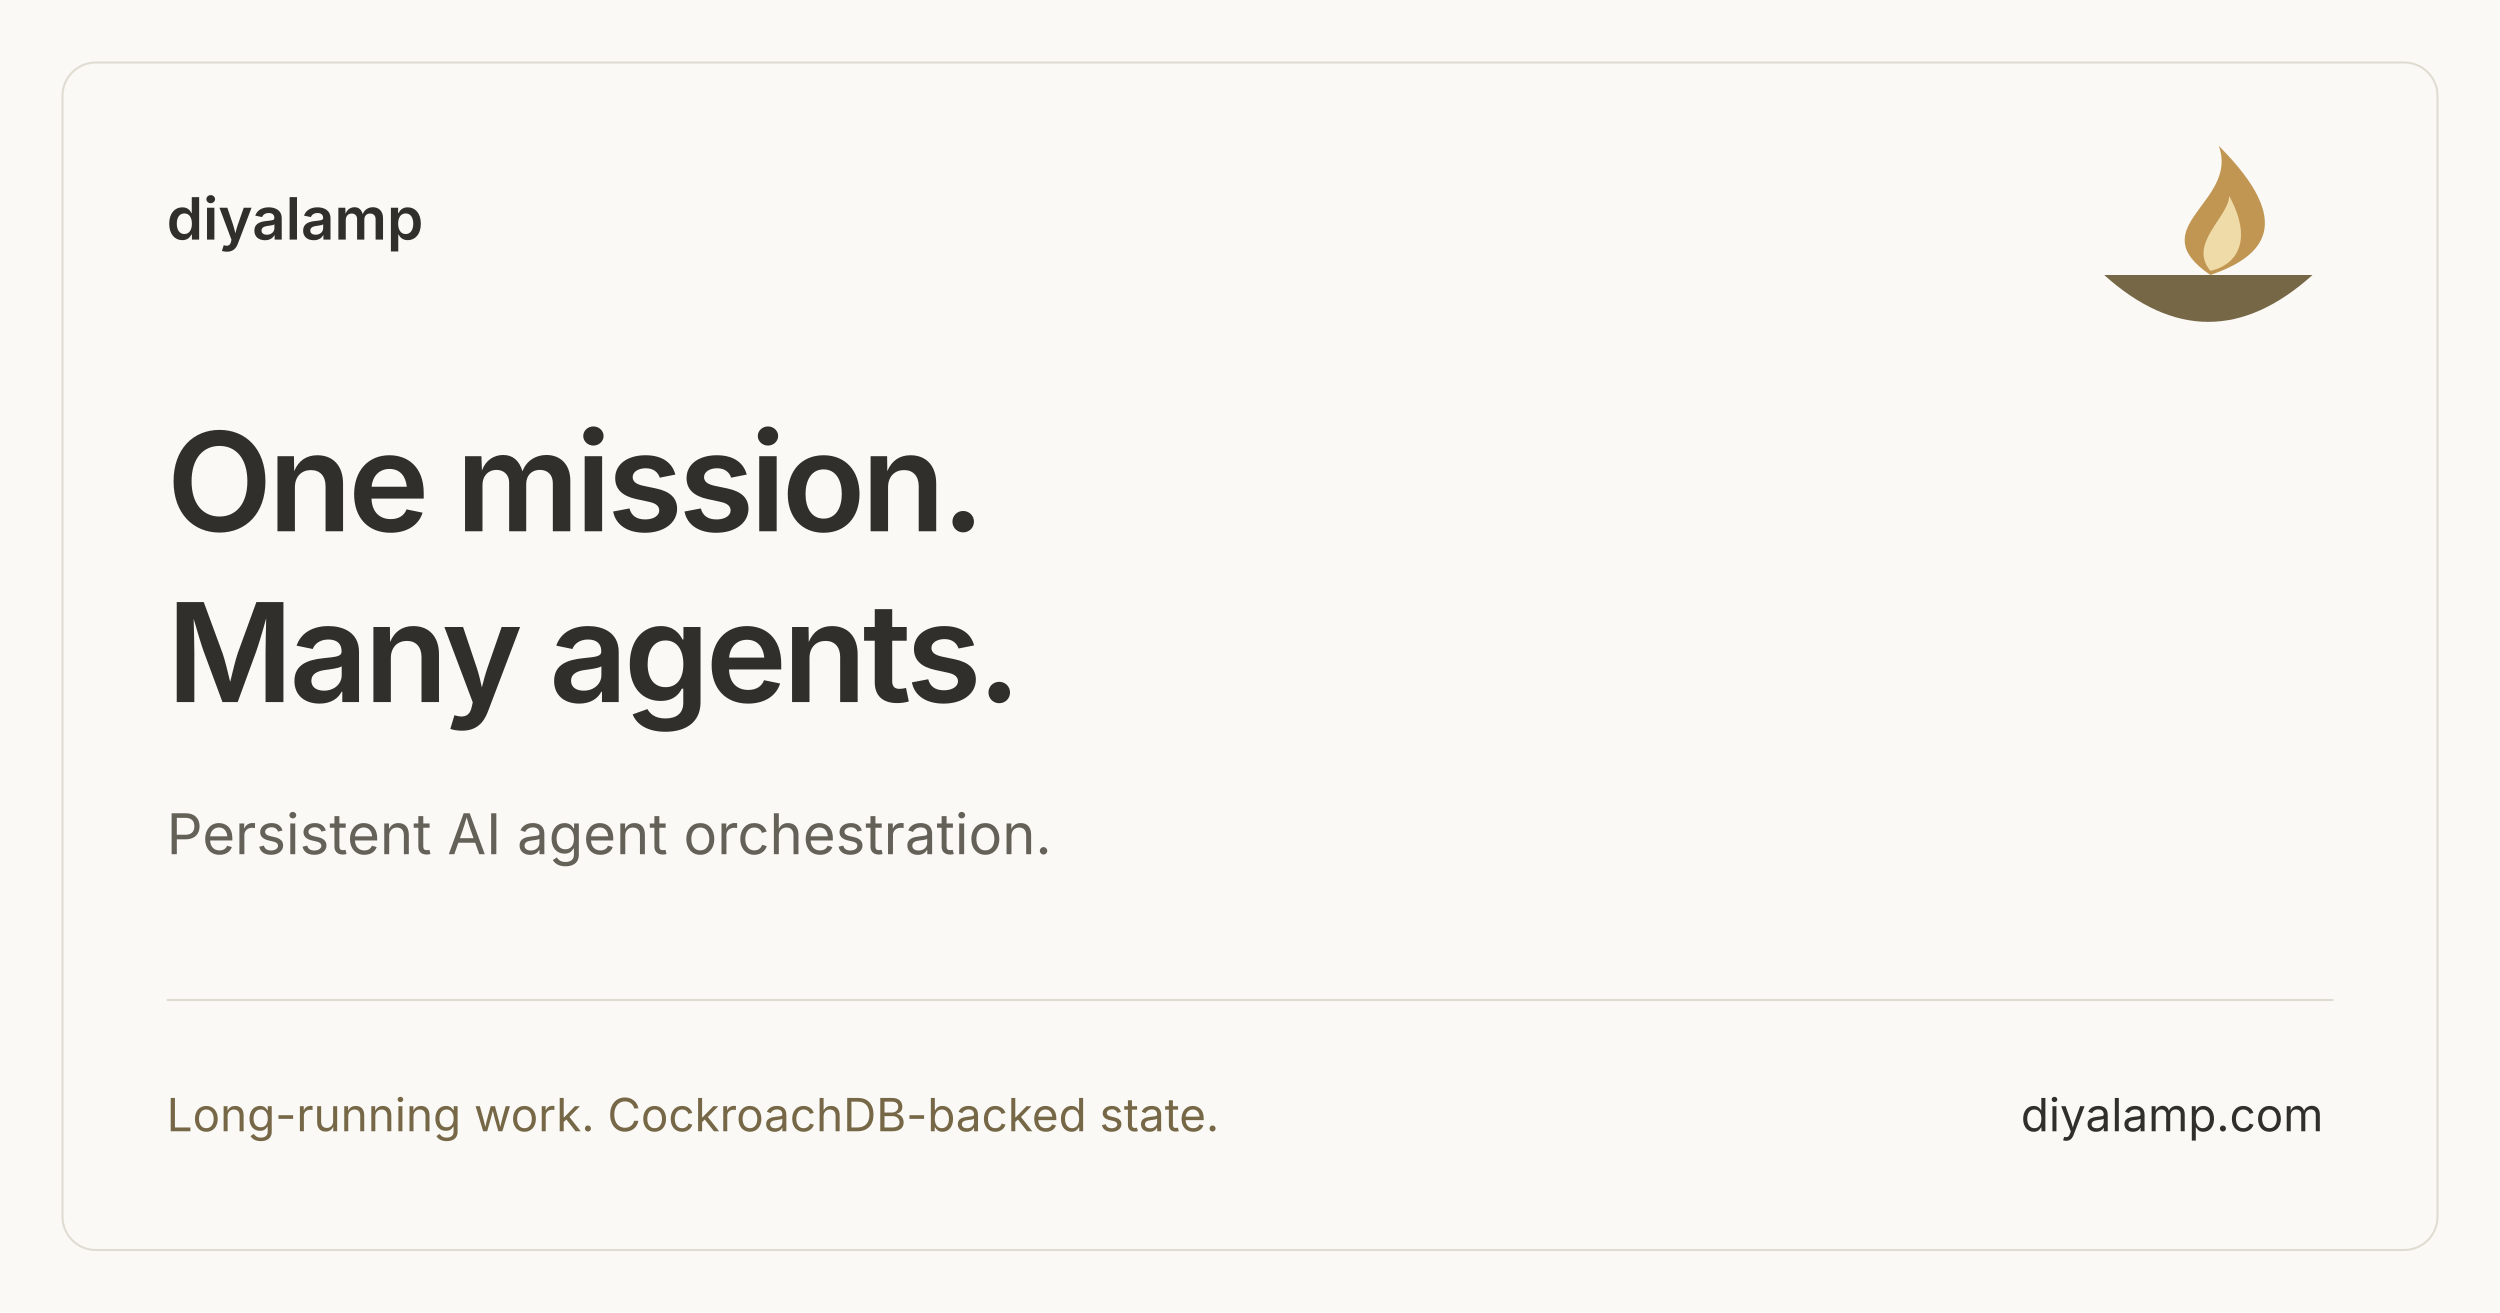
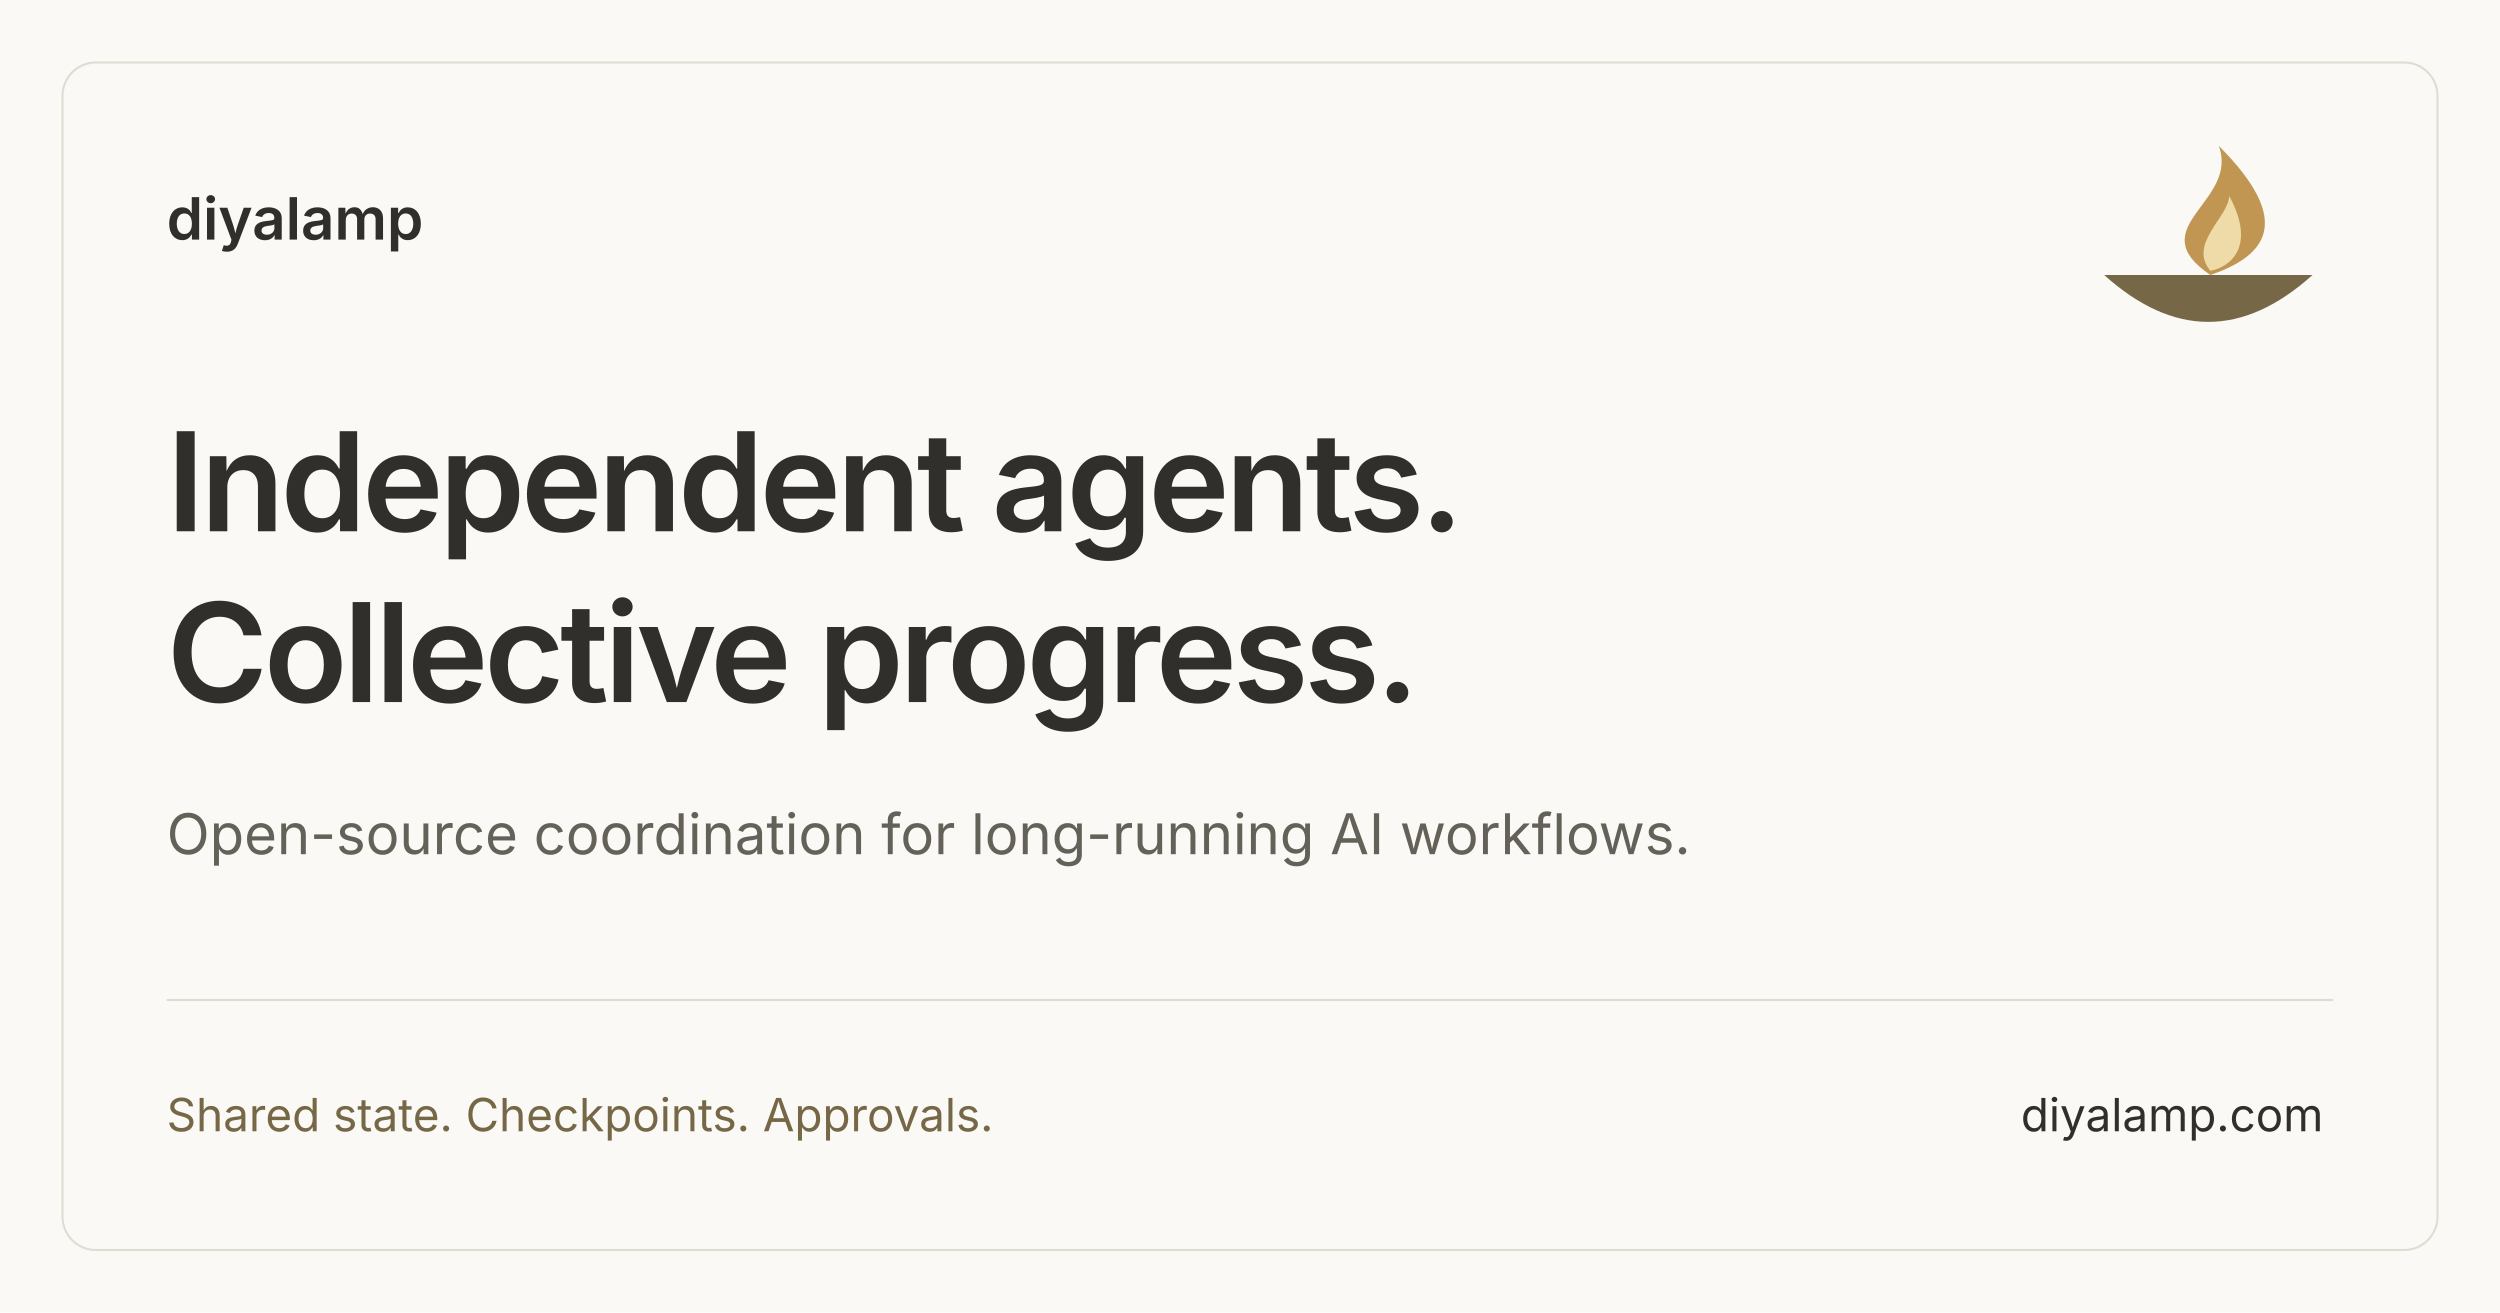
<svg xmlns="http://www.w3.org/2000/svg" width="1200" height="630" viewBox="0 0 1200 630">
  <rect width="1200" height="630" fill="#faf9f5" />
  <rect x="30" y="30" width="1140" height="570" rx="16" fill="none" stroke="#dfdcd2" />
  <g font-family="Inter, Arial, sans-serif" fill="#302f2b">
    <text x="80" y="115" font-size="28" font-weight="600">diyalamp</text>
-     <text x="80" y="255" font-size="66" font-weight="600" letter-spacing="-2">One mission.</text>
-     <text x="80" y="337" font-size="66" font-weight="600" letter-spacing="-2">Many agents.</text>
-     <text x="80" y="410" font-size="27" fill="#646158">Persistent AI agent orchestration.</text>
+     <text x="80" y="255" font-size="66" font-weight="600" letter-spacing="-2">Independent agents.</text>
+     <text x="80" y="337" font-size="66" font-weight="600" letter-spacing="-2">Collective progress.</text>
+     <text x="80" y="410" font-size="27" fill="#646158">Open-source coordination for long-running AI workflows.</text>
    <path d="M80 480H1120" stroke="#dfdcd2" />
-     <text x="80" y="543" font-size="22" fill="#766747">Long-running work. CockroachDB-backed state.</text>
+     <text x="80" y="543" font-size="22" fill="#766747">Shared state. Checkpoints. Approvals.</text>
    <text x="970" y="543" font-size="22">diyalamp.com</text>
  </g>
  <g transform="translate(1010 70)">
    <path d="M0 62Q50 107 100 62Z" fill="#766747" />
    <path d="M51 62C17 39 65 27 55 0C92 37 77 53 51 62Z" fill="#c09652" />
    <path d="M51 60C40 47 60 34 60 24C73 48 61 58 51 60Z" fill="#efdba8" />
  </g>
</svg>
